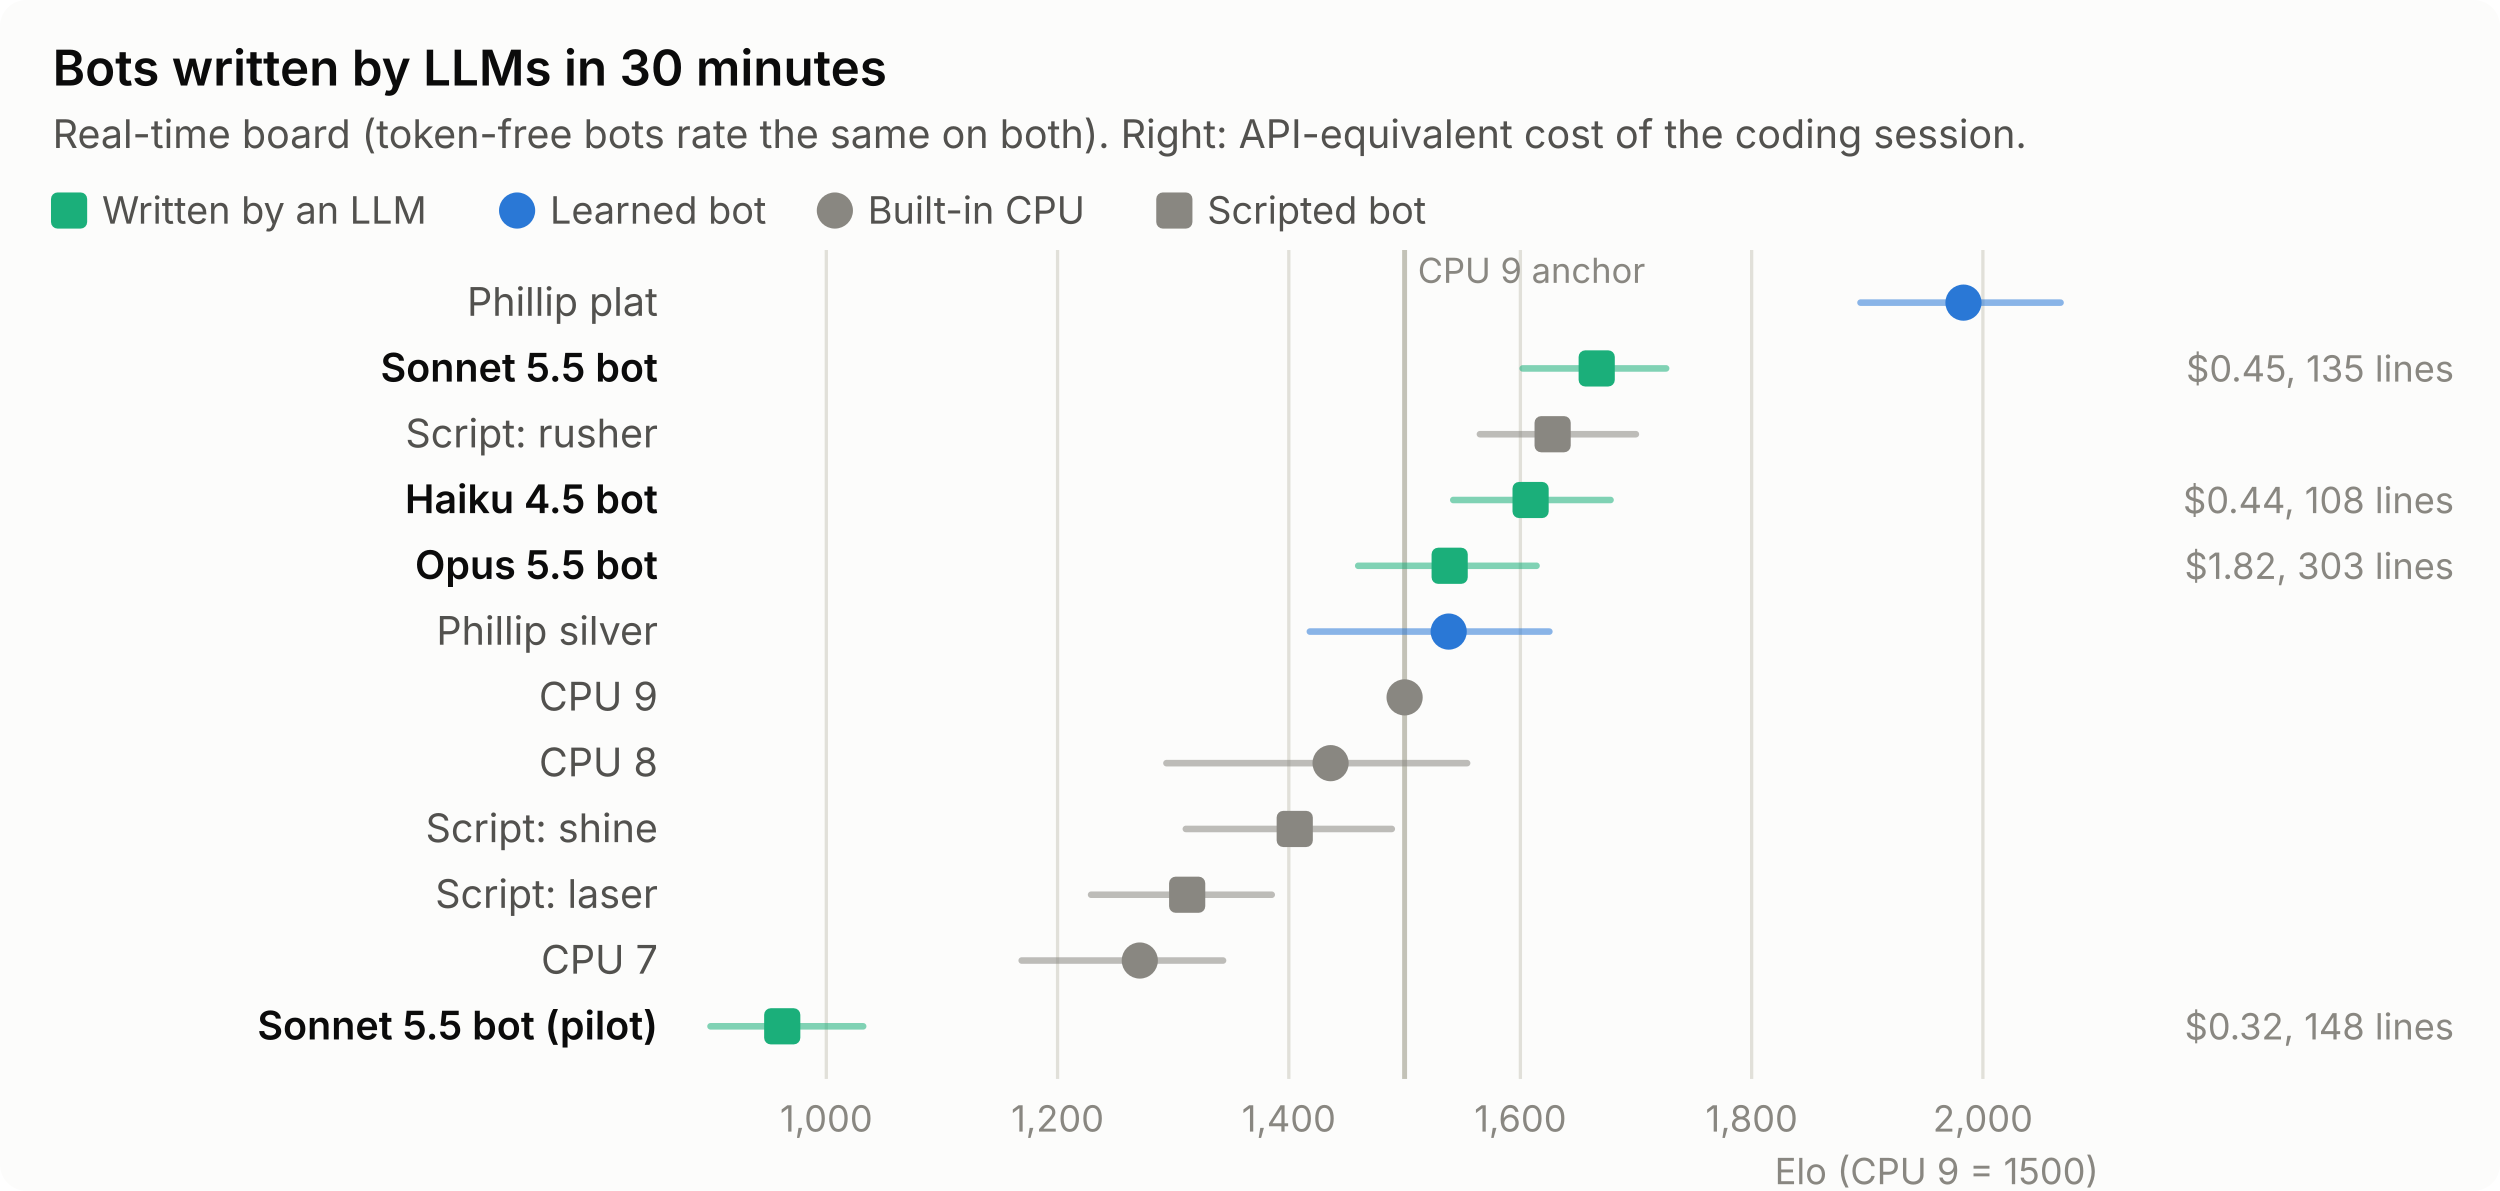
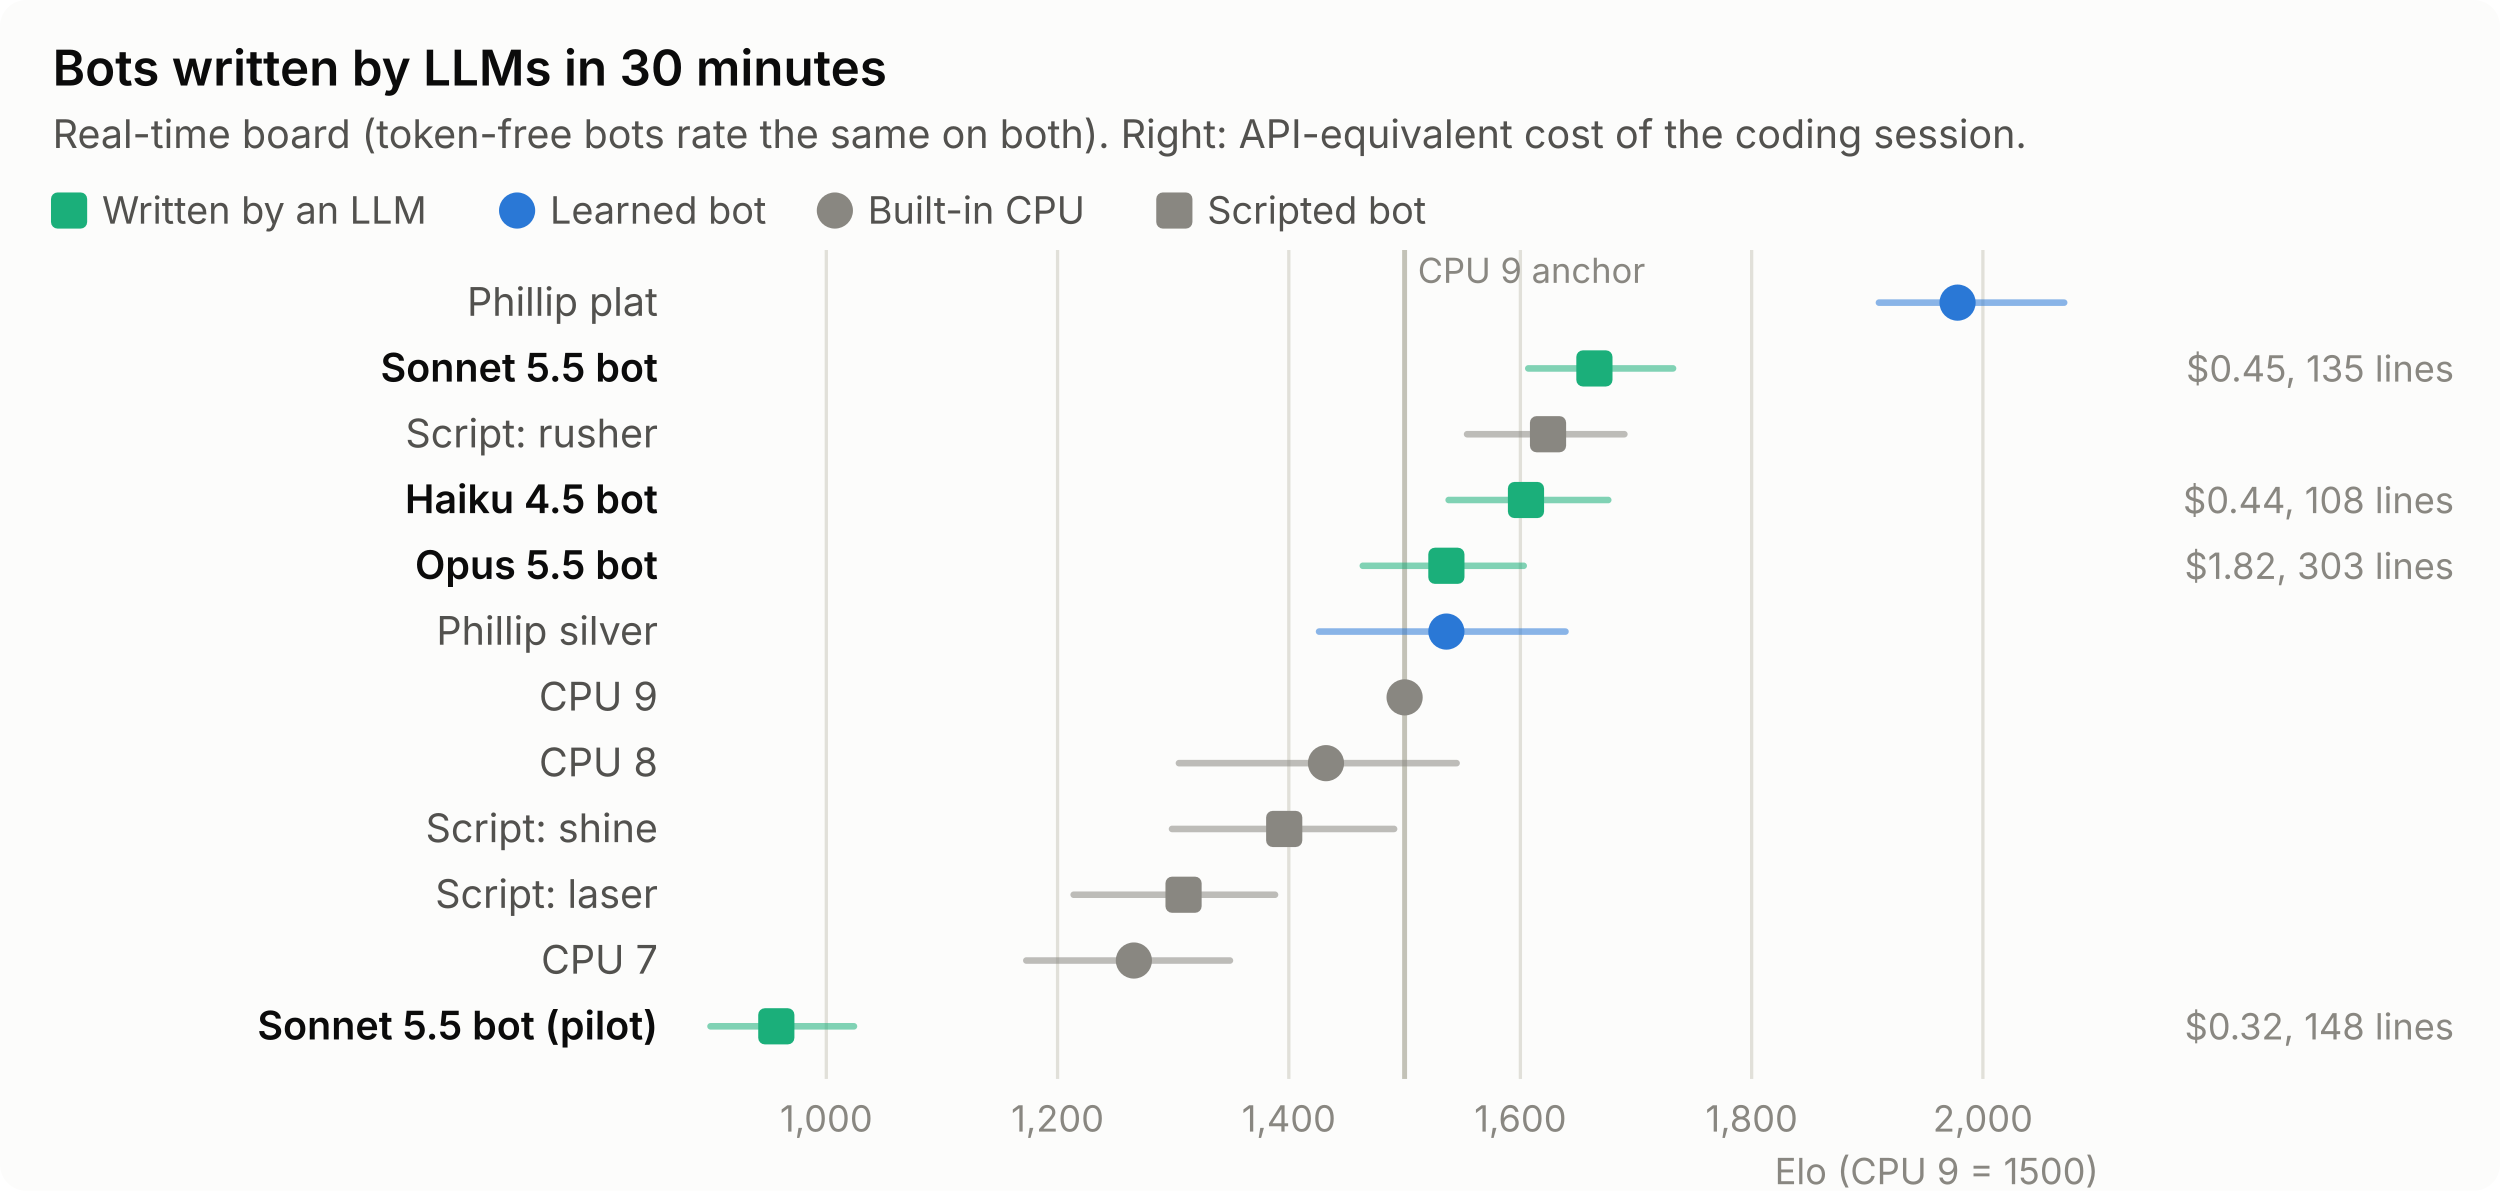
<svg xmlns="http://www.w3.org/2000/svg" viewBox="0 0 760 362" width="760" height="362" role="img" aria-label="Bots written by LLMs in 30 minutes">
  <style>text{font-family:system-ui, -apple-system, "Segoe UI", sans-serif;font-variant-numeric:tabular-nums}.bg{fill:#fcfcfb}.ring{stroke:#fcfcfb}.t1{fill:#0b0b0b}.t2{fill:#52514e}.tm{fill:#898781}.grid{stroke:#e1e0d9}.axis{stroke:#c3c2b7}.band{fill:#52514e;fill-opacity:.09}.conn{stroke:#c3c2b7}.c-learned{fill:#2a78d6;stroke:#2a78d6}.c-coach{fill:#eb6834;stroke:#eb6834}.c-written{fill:#1baf7a;stroke:#1baf7a}.c-llm{fill:#eda100;stroke:#eda100}.c-jev{fill:#e87ba4;stroke:#e87ba4}.c-ref{fill:#898781;stroke:#898781}.ci{fill:none;stroke-width:2;stroke-linecap:round}.hollow{fill-opacity:0}@media (prefers-color-scheme: dark){.bg{fill:#1a1a19}.ring{stroke:#1a1a19}.t1{fill:#f0efec}.t2{fill:#c3c2b7}.tm{fill:#898781}.grid{stroke:#2c2c2a}.axis{stroke:#383835}.band{fill:#c3c2b7;fill-opacity:.10}.conn{stroke:#4a4a46}.c-learned{fill:#3987e5;stroke:#3987e5}.c-coach{fill:#d95926;stroke:#d95926}.c-written{fill:#199e70;stroke:#199e70}.c-llm{fill:#c98500;stroke:#c98500}.c-jev{fill:#d55181;stroke:#d55181}.c-ref{fill:#898781;stroke:#898781}}</style>
  <rect class="bg" x="0" y="0" width="760" height="362" rx="8" />
  <text x="16.0" y="26.0" class="t1" font-size="15" text-anchor="start" font-weight="600">Bots written by LLMs in 30 minutes</text>
  <text x="16.0" y="45.0" class="t2" font-size="12" text-anchor="start">Real-time board (token-free bots rate the same on both). Right: API-equivalent cost of the coding session.</text>
  <rect x="16.5" y="59.5" width="9.0" height="9.0" rx="1" class="c-written ring" stroke-width="2" />
  <text x="31.0" y="68.0" class="t2" font-size="11.5" text-anchor="start">Written by an LLM</text>
  <circle cx="157.2" cy="64.0" r="4.5" class="c-learned ring" stroke-width="2" />
  <text x="167.2" y="68.0" class="t2" font-size="11.5" text-anchor="start">Learned bot</text>
  <circle cx="253.8" cy="64.0" r="4.5" class="c-ref ring" stroke-width="2" />
  <text x="263.8" y="68.0" class="t2" font-size="11.5" text-anchor="start">Built-in CPU</text>
  <rect x="352.5" y="59.5" width="9.0" height="9.0" rx="1" class="c-ref ring" stroke-width="2" />
  <text x="367.0" y="68.0" class="t2" font-size="11.5" text-anchor="start">Scripted bot</text>
  <line x1="251.2" x2="251.2" y1="76" y2="328" class="grid" stroke-width="1" />
  <text x="251.2" y="344.0" class="tm" font-size="11" text-anchor="middle">1,000</text>
  <line x1="321.5" x2="321.5" y1="76" y2="328" class="grid" stroke-width="1" />
  <text x="321.5" y="344.0" class="tm" font-size="11" text-anchor="middle">1,200</text>
  <line x1="391.8" x2="391.8" y1="76" y2="328" class="grid" stroke-width="1" />
  <text x="391.8" y="344.0" class="tm" font-size="11" text-anchor="middle">1,400</text>
  <line x1="462.2" x2="462.2" y1="76" y2="328" class="grid" stroke-width="1" />
  <text x="462.2" y="344.0" class="tm" font-size="11" text-anchor="middle">1,600</text>
  <line x1="532.5" x2="532.5" y1="76" y2="328" class="grid" stroke-width="1" />
  <text x="532.5" y="344.0" class="tm" font-size="11" text-anchor="middle">1,800</text>
  <line x1="602.8" x2="602.8" y1="76" y2="328" class="grid" stroke-width="1" />
  <text x="602.8" y="344.0" class="tm" font-size="11" text-anchor="middle">2,000</text>
  <text x="638.0" y="360.0" class="tm" font-size="11" text-anchor="end">Elo (CPU 9 = 1500)</text>
  <line x1="427.0" x2="427.0" y1="76" y2="328" class="axis" stroke-width="1.5" />
  <text x="431.0" y="86.0" class="tm" font-size="10.5" text-anchor="start">CPU 9 anchor</text>
  <text x="200.0" y="96.0" class="t2" font-size="12" text-anchor="end">Phillip plat</text>
-   <line x1="565.6" x2="626.4" y1="92.0" y2="92.0" class="ci c-learned" stroke-opacity=".55" />
-   <circle cx="596.9" cy="92.0" r="4.5" class="c-learned ring" stroke-width="2" />
+   <line x1="571.2" x2="627.5" y1="92.0" y2="92.0" class="ci c-learned" stroke-opacity=".55" />
+   <circle cx="595.1" cy="92.0" r="4.5" class="c-learned ring" stroke-width="2" />
  <text x="200.0" y="116.0" class="t1" font-size="12" text-anchor="end" font-weight="600">Sonnet 5.5 bot</text>
-   <line x1="462.9" x2="506.5" y1="112.0" y2="112.0" class="ci c-written" stroke-opacity=".55" />
-   <rect x="480.9" y="107.5" width="9.0" height="9.0" rx="1" class="c-written ring" stroke-width="2" />
+   <line x1="464.6" x2="508.6" y1="112.0" y2="112.0" class="ci c-written" stroke-opacity=".55" />
+   <rect x="480.2" y="107.5" width="9.0" height="9.0" rx="1" class="c-written ring" stroke-width="2" />
  <text x="746.0" y="116.0" class="tm" font-size="11" text-anchor="end">$0.45, 135 lines</text>
  <text x="200.0" y="136.0" class="t2" font-size="12" text-anchor="end">Script: rusher</text>
-   <line x1="449.9" x2="497.3" y1="132.0" y2="132.0" class="ci c-ref" stroke-opacity=".55" />
-   <rect x="467.5" y="127.5" width="9.0" height="9.0" rx="1" class="c-ref ring" stroke-width="2" />
+   <line x1="446.0" x2="493.8" y1="132.0" y2="132.0" class="ci c-ref" stroke-opacity=".55" />
+   <rect x="466.1" y="127.5" width="9.0" height="9.0" rx="1" class="c-ref ring" stroke-width="2" />
  <text x="200.0" y="156.0" class="t1" font-size="12" text-anchor="end" font-weight="600">Haiku 4.5 bot</text>
-   <line x1="441.8" x2="489.6" y1="152.0" y2="152.0" class="ci c-written" stroke-opacity=".55" />
-   <rect x="460.8" y="147.5" width="9.0" height="9.0" rx="1" class="c-written ring" stroke-width="2" />
+   <line x1="440.4" x2="488.9" y1="152.0" y2="152.0" class="ci c-written" stroke-opacity=".55" />
+   <rect x="459.4" y="147.5" width="9.0" height="9.0" rx="1" class="c-written ring" stroke-width="2" />
  <text x="746.0" y="156.0" class="tm" font-size="11" text-anchor="end">$0.44, 108 lines</text>
  <text x="200.0" y="176.0" class="t1" font-size="12" text-anchor="end" font-weight="600">Opus 5.5 bot</text>
-   <line x1="412.9" x2="467.1" y1="172.0" y2="172.0" class="ci c-written" stroke-opacity=".55" />
-   <rect x="436.2" y="167.5" width="9.0" height="9.0" rx="1" class="c-written ring" stroke-width="2" />
+   <line x1="414.3" x2="463.2" y1="172.0" y2="172.0" class="ci c-written" stroke-opacity=".55" />
+   <rect x="435.2" y="167.5" width="9.0" height="9.0" rx="1" class="c-written ring" stroke-width="2" />
  <text x="746.0" y="176.0" class="tm" font-size="11" text-anchor="end">$1.82, 303 lines</text>
  <text x="200.0" y="196.0" class="t2" font-size="12" text-anchor="end">Phillip silver</text>
-   <line x1="398.2" x2="471.0" y1="192.0" y2="192.0" class="ci c-learned" stroke-opacity=".55" />
-   <circle cx="440.4" cy="192.0" r="4.5" class="c-learned ring" stroke-width="2" />
+   <line x1="401.0" x2="475.9" y1="192.0" y2="192.0" class="ci c-learned" stroke-opacity=".55" />
+   <circle cx="439.7" cy="192.0" r="4.5" class="c-learned ring" stroke-width="2" />
  <text x="200.0" y="216.0" class="t2" font-size="12" text-anchor="end">CPU 9</text>
  <line x1="427.0" x2="427.0" y1="212.0" y2="212.0" class="ci c-ref" stroke-opacity=".55" />
  <circle cx="427.0" cy="212.0" r="4.5" class="c-ref ring" stroke-width="2" />
  <text x="200.0" y="236.0" class="t2" font-size="12" text-anchor="end">CPU 8</text>
-   <line x1="354.6" x2="446.0" y1="232.0" y2="232.0" class="ci c-ref" stroke-opacity=".55" />
-   <circle cx="404.5" cy="232.0" r="4.5" class="c-ref ring" stroke-width="2" />
+   <line x1="358.4" x2="442.8" y1="232.0" y2="232.0" class="ci c-ref" stroke-opacity=".55" />
+   <circle cx="403.1" cy="232.0" r="4.5" class="c-ref ring" stroke-width="2" />
  <text x="200.0" y="256.0" class="t2" font-size="12" text-anchor="end">Script: shine</text>
-   <line x1="360.5" x2="423.1" y1="252.0" y2="252.0" class="ci c-ref" stroke-opacity=".55" />
-   <rect x="389.1" y="247.5" width="9.0" height="9.0" rx="1" class="c-ref ring" stroke-width="2" />
+   <line x1="356.3" x2="423.8" y1="252.0" y2="252.0" class="ci c-ref" stroke-opacity=".55" />
+   <rect x="385.9" y="247.5" width="9.0" height="9.0" rx="1" class="c-ref ring" stroke-width="2" />
  <text x="200.0" y="276.0" class="t2" font-size="12" text-anchor="end">Script: laser</text>
-   <line x1="331.7" x2="386.6" y1="272.0" y2="272.0" class="ci c-ref" stroke-opacity=".55" />
-   <rect x="356.4" y="267.5" width="9.0" height="9.0" rx="1" class="c-ref ring" stroke-width="2" />
+   <line x1="326.4" x2="387.6" y1="272.0" y2="272.0" class="ci c-ref" stroke-opacity=".55" />
+   <rect x="355.3" y="267.5" width="9.0" height="9.0" rx="1" class="c-ref ring" stroke-width="2" />
  <text x="200.0" y="296.0" class="t2" font-size="12" text-anchor="end">CPU 7</text>
-   <line x1="310.6" x2="371.8" y1="292.0" y2="292.0" class="ci c-ref" stroke-opacity=".55" />
-   <circle cx="346.5" cy="292.0" r="4.5" class="c-ref ring" stroke-width="2" />
+   <line x1="312.0" x2="373.9" y1="292.0" y2="292.0" class="ci c-ref" stroke-opacity=".55" />
+   <circle cx="344.7" cy="292.0" r="4.5" class="c-ref ring" stroke-width="2" />
  <text x="200.0" y="316.0" class="t1" font-size="12" text-anchor="end" font-weight="600">Sonnet 5.5 bot (pilot)</text>
-   <line x1="216.0" x2="262.4" y1="312.0" y2="312.0" class="ci c-written" stroke-opacity=".55" />
-   <rect x="233.3" y="307.5" width="9.0" height="9.0" rx="1" class="c-written ring" stroke-width="2" />
+   <line x1="216.0" x2="259.6" y1="312.0" y2="312.0" class="ci c-written" stroke-opacity=".55" />
+   <rect x="231.5" y="307.5" width="9.0" height="9.0" rx="1" class="c-written ring" stroke-width="2" />
  <text x="746.0" y="316.0" class="tm" font-size="11" text-anchor="end">$0.32, 148 lines</text>
</svg>
